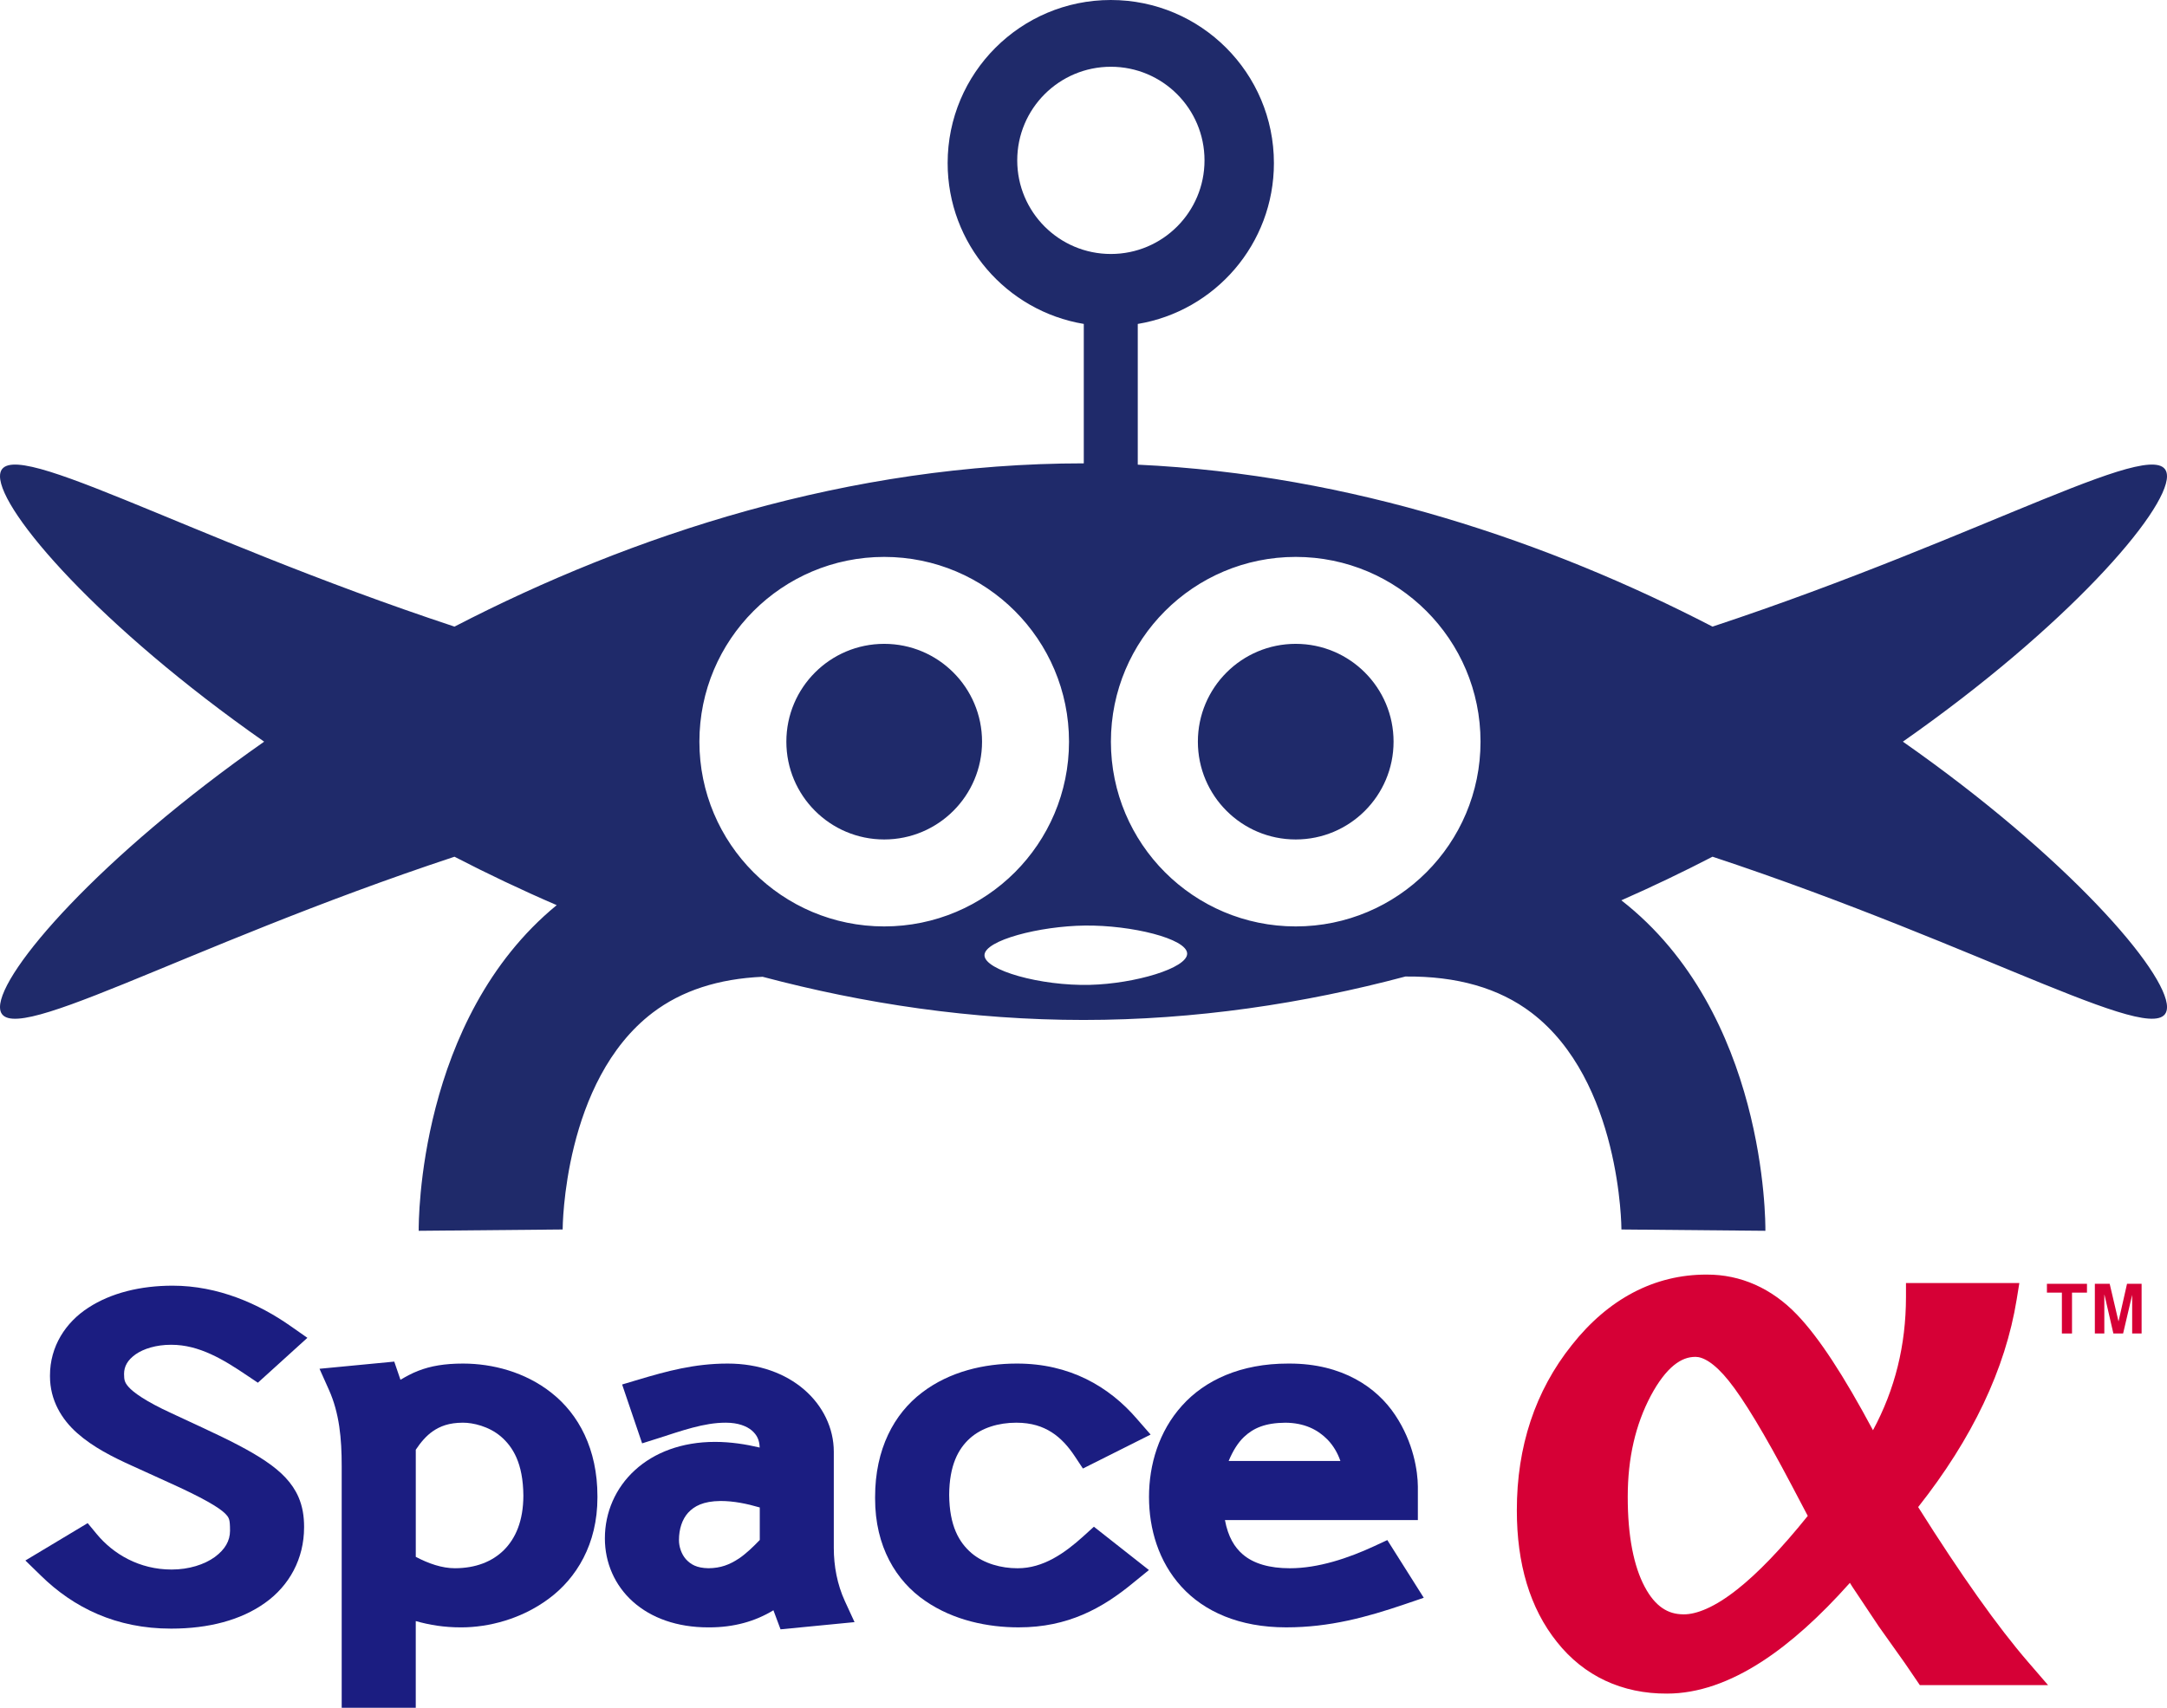
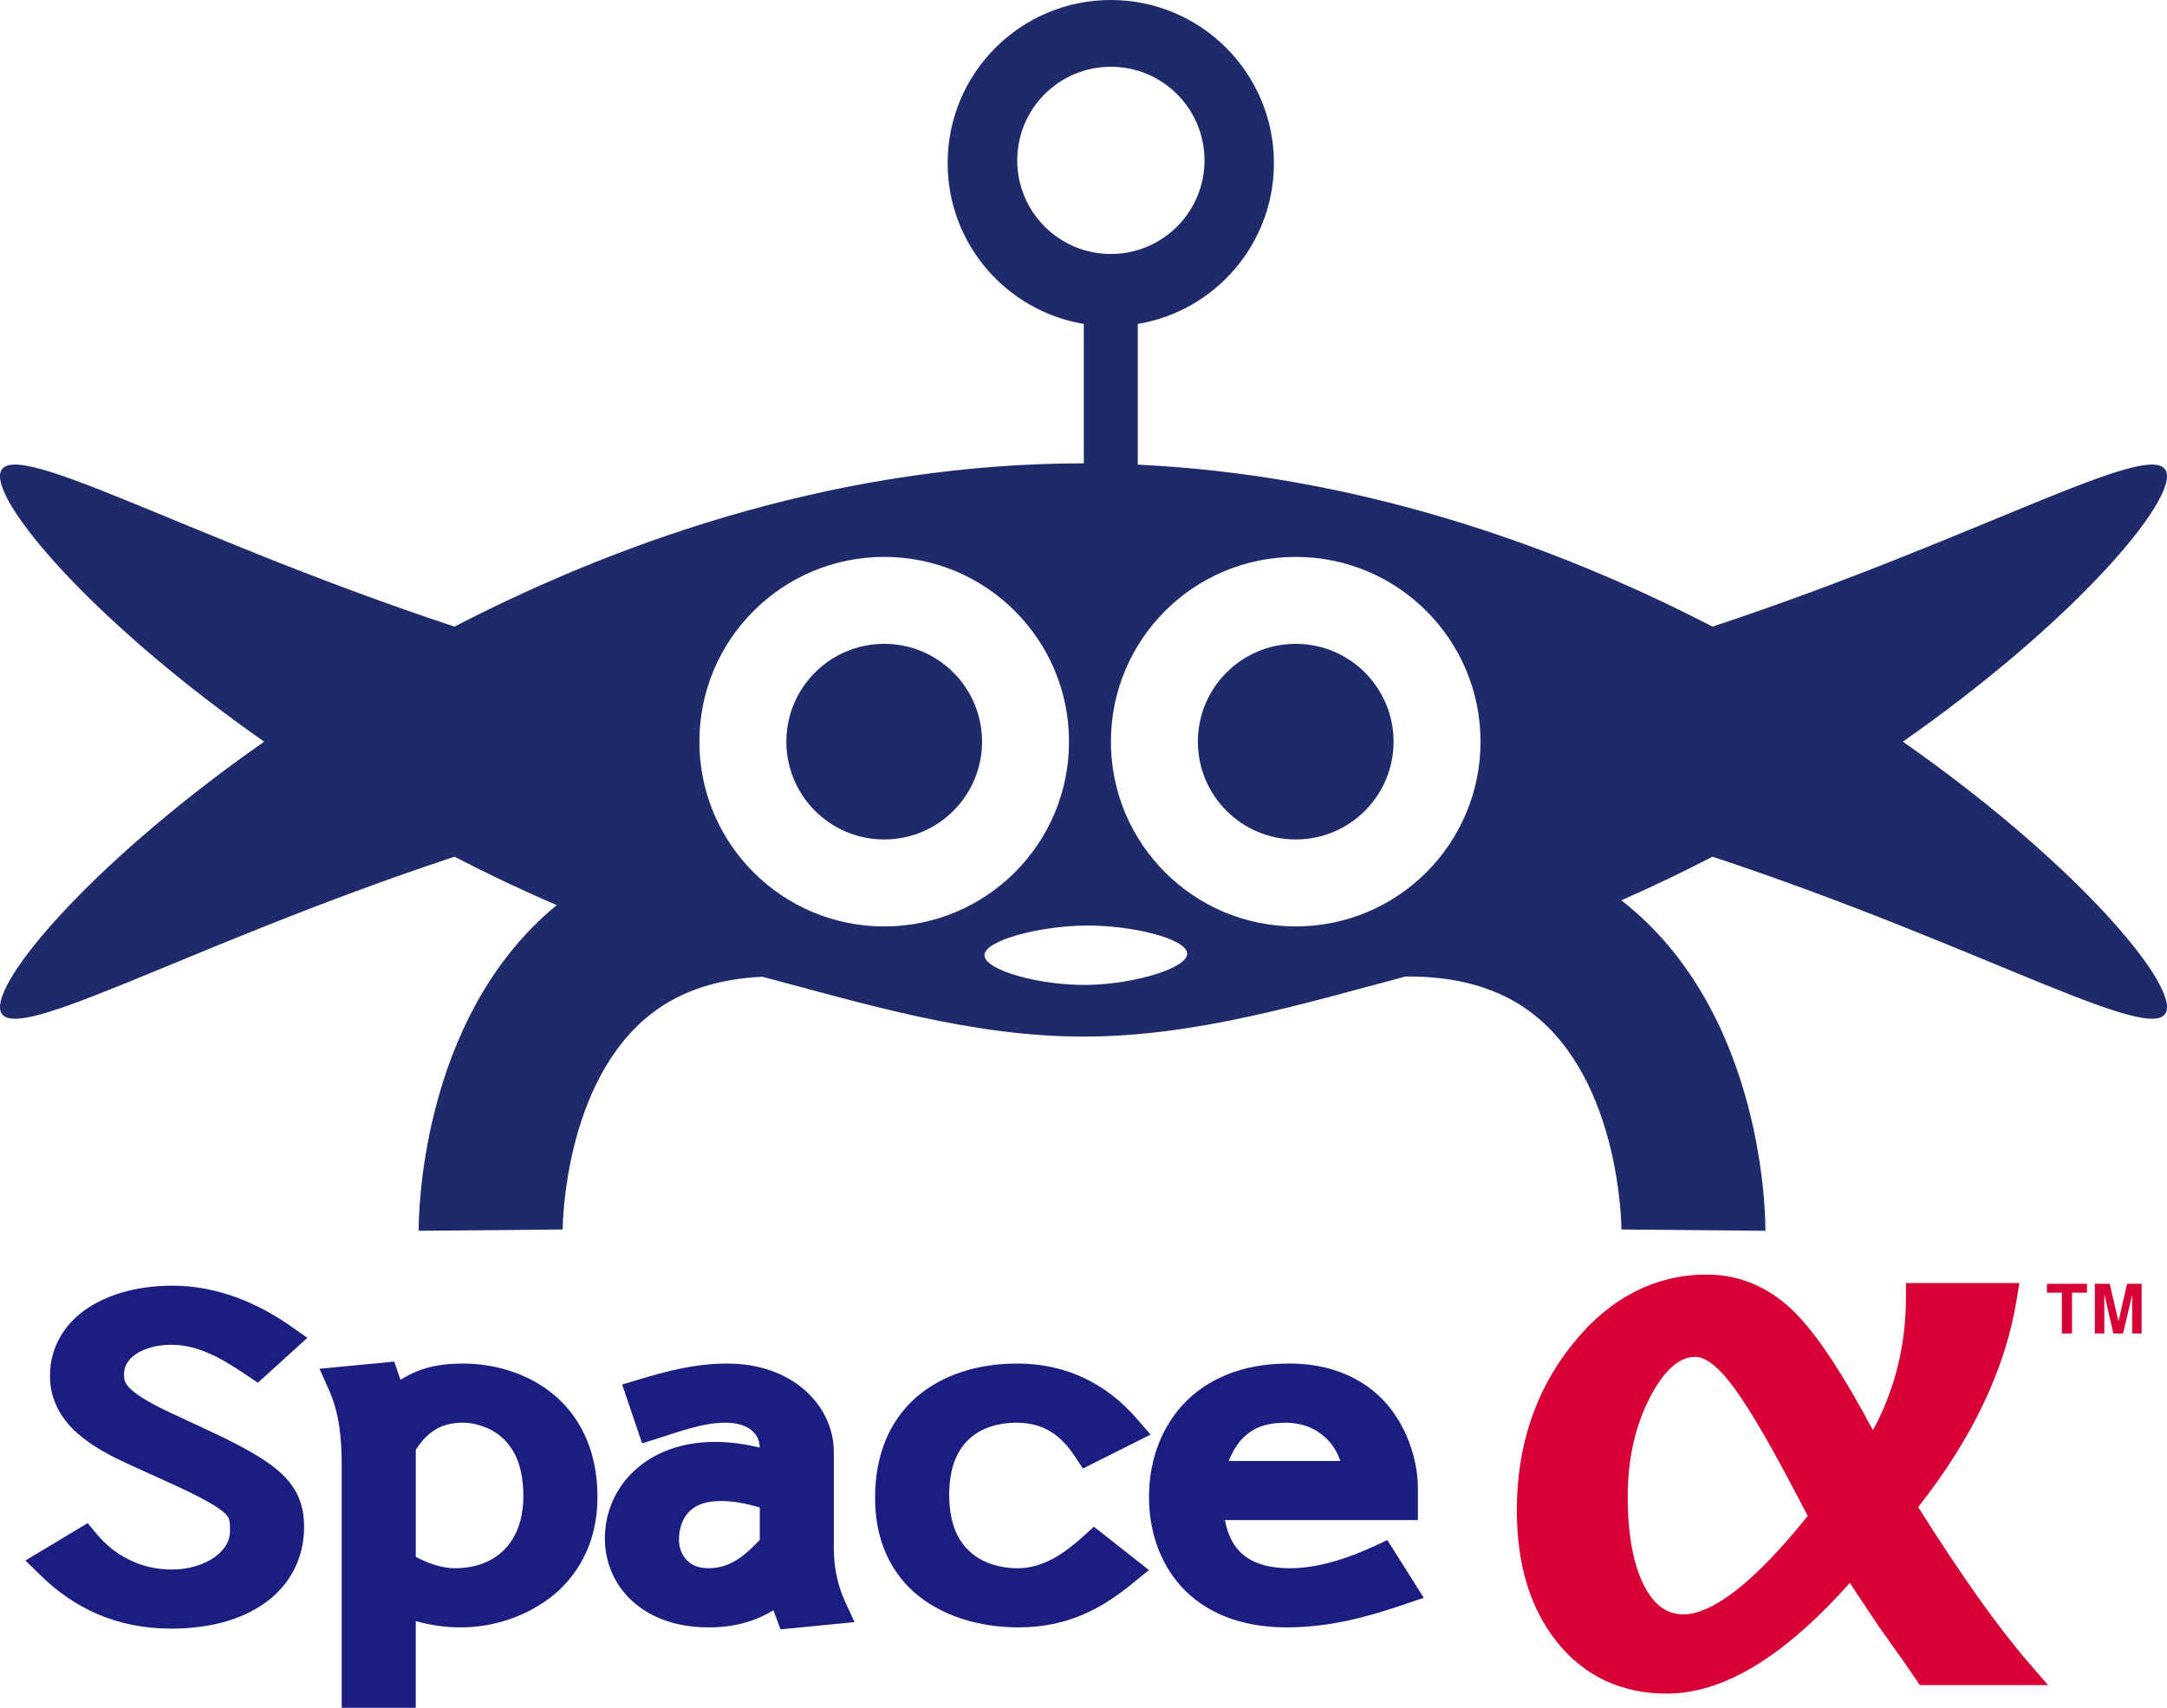
<svg xmlns="http://www.w3.org/2000/svg" id="_레이어_2" data-name=" 레이어 2" viewBox="0 0 1168.93 921.45">
  <defs>
    <style>
      .cls-1 {
        fill: #d60036;
      }

      .cls-2 {
        fill: #1f2a6a;
      }

      .cls-3 {
        fill: #1b1d81;
      }
    </style>
  </defs>
  <g id="Layer_1" data-name="Layer 1">
    <g>
      <g>
        <g>
          <polyline class="cls-3" points="136.37 737.65 136.2 737.53 136.37 737.65" />
          <path class="cls-3" d="m73.14,730.76c4.29-3.02,11.19-5.17,19.04-5.16h.19c15.01-.03,28.11,7.91,40.94,16.59l.18.12,3.84,2.57,1.77,1.19,5.16-4.67,21.55-19.55-9.13-6.39c-16.99-11.92-38.96-21.73-63.55-21.75-17.27.01-33.19,3.87-45.46,11.88-12.28,7.91-20.72,20.9-20.71,36.6v.44c0,12.86,6.32,23.29,14.76,30.7h0c8.46,7.49,19.02,12.83,29.78,17.68l19.14,8.71h0c9.25,4.16,16.17,7.58,21.19,10.39,5.01,2.8,8.12,5.03,9.63,6.56h0c1.68,1.75,1.77,2.13,2.18,3.34.27.9.45,2.79.44,5.68v.34c-.05,5.34-2.6,9.95-8.23,14.1h0c-5.51,4-13.91,6.75-23.27,6.74h-.04c-17.4,0-31.46-8.37-40.36-19.13l-4.88-5.91-33.61,20.17,8.42,8.2-.14-.13c17.69,17.38,40.73,28.71,70.29,28.68h.29c19.92-.02,37.38-4.55,50.41-13.87,13.04-9.23,21.08-23.78,21.07-40.79v-.36c0-5.5-.81-10.86-3-15.92-3.32-7.69-9.39-13.79-17.7-19.39l.25.17-.24-.17c-8.35-5.66-19.3-11.22-34.06-18.08l-16.7-7.77-.14-.07c-13.81-6.32-20.63-11.28-23.15-14.22l.11.13-.12-.14c-1.34-1.55-1.68-2.34-1.98-3.27-.26-.84-.38-1.92-.38-3.71.02-2.12.51-3.91,1.49-5.62.98-1.69,2.51-3.32,4.73-4.91h.01Zm63.05,6.77l.18.12-.18-.12Zm-63.04-6.77h0l.06-.04-.06.04Z" />
          <polyline class="cls-3" points="275.68 840.26 275.81 840.12 275.68 840.26" />
          <path class="cls-3" d="m297.58,751.61h.01c-14.42-11.45-32.13-15.83-47.65-15.87h-.19c-9.76,0-17.43,1.26-24.3,3.97-3.36,1.32-6.42,2.99-9.43,4.78l-3.35-9.81-40.32,3.87,5.06,11.31c5.7,12.7,6.91,26.42,6.91,41.15v130.45h39.95v-46.78c7.54,2.13,15.34,3.41,24.41,3.4h.34c14.49-.04,32.17-4.42,47.03-15.49,14.84-10.98,26.24-29.4,26.22-54.59v-.61c.03-25.59-10.24-44.39-24.68-55.77h-.01Zm-21.76,88.51l-.14.14.14-.14Zm-42.44-67.8c4.11-2.83,8.8-4.63,16.24-4.68h.08c5.41-.02,13.99,1.94,20.41,7.39l-.12-.1.12.09c6.53,5.61,12.07,14.42,12.21,32.01-.05,13.69-4.2,23.04-10.51,29.35-6.33,6.26-15.26,9.76-26.35,9.79h-.06c-6.95.01-14.23-2.51-21.12-6.15v-57.79c2.7-4.05,5.65-7.5,9.11-9.92h0Z" />
          <polygon class="cls-3" points="296.05 862.57 296.04 862.58 295.88 862.7 296.05 862.57" />
          <path class="cls-3" d="m449.77,835.18v-51.89c0-12.7-5.9-24.83-16.01-33.52-10.11-8.71-24.37-14.04-41.24-14.03h-.06c-17.94,0-32.88,4.14-48.01,8.64l-8.86,2.65,2.97,8.76,7.82,23,8.02-2.54.3-.09c12.95-4.15,25.08-8.55,36.72-8.52h.15c6.6,0,11.23,1.87,14.02,4.23,2.76,2.44,4.06,5.07,4.2,9.18-7.46-1.76-15.5-3.04-24.01-3.05h-.16c-17.78,0-32.72,5.7-43.16,15.28-10.45,9.54-16.18,22.8-16.17,36.71v.17c0,12.94,5.29,25.29,15.14,34.06,9.84,8.81,23.85,13.87,40.6,13.86h.54c13.29.01,24.77-3.22,34.63-9.23l3.84,10.29,39.92-3.89-5.23-11.37c-4.1-8.94-5.96-18.84-5.96-28.69h0Zm-51.32,5.83h0c-4.86,3.21-9.66,5.11-16.31,5.16-6.38-.12-9.54-2.05-12.14-4.86-2.41-2.71-3.77-6.78-3.75-10.32v-.03c0-5.94,1.74-11.21,4.94-14.74,3.32-3.56,8.09-6.23,17.46-6.33h.1c7.03,0,14.06,1.44,21.09,3.49v17.55c-3.73,3.86-7.45,7.46-11.37,10.08h-.02Zm-28.39.38l-.06-.07h0l.06.07Z" />
          <polygon class="cls-3" points="341.42 864.22 341.42 864.21 341.2 864.01 341.42 864.22" />
          <path class="cls-3" d="m590.08,823.76l-5.58,5.07h0c-5.06,4.59-10.54,8.96-16.44,12.15-5.91,3.19-12.2,5.2-19.06,5.2h-.21c-8.6,0-17.99-2.45-24.72-8.16l.14.12-.13-.11c-6.77-5.82-11.94-14.7-12.07-31.47.1-15.82,4.8-24.73,11.18-30.49,6.38-5.71,15.45-8.43,25.06-8.43,8.25.04,14.05,2.01,19.02,5.15h0c4.92,3.13,8.98,7.64,12.51,12.99l.18.27,2.85,4.3,1.34,2.02,36.52-18.32-7.44-8.52-.11-.13c-14.95-17.31-36.16-29.69-64.53-29.66h-.36c-17.19.03-35.89,4.19-50.88,15.65l-.2.15.2-.15c-15.03,11.4-25.33,30.44-25.3,56.4v.76c-.04,25.98,11.42,44.56,26.96,55.19h0c15.51,10.73,34.2,14.3,50.13,14.33h.38c26.61.03,45.21-10.4,61.62-23.91l-.12.09,8.74-7.11-8.74-6.88-20.97-16.51h.03Zm-41.98-61.59h.18-.18Zm-24.88,13.9h0l.21-.19-.21.19Z" />
          <polygon class="cls-3" points="752.6 763.52 752.6 763.53 752.61 763.53 752.6 763.52" />
          <path class="cls-3" d="m748.35,830.98l-7.09,3.29c-13.8,6.41-30.13,11.92-45.43,11.91h-.12c-10.84,0-19.51-2.48-25.3-7.46-4.46-3.84-7.95-9.43-9.65-18.55h104.07v-18.06c-.06-8.11-2.28-23.73-12.23-38.58-9.84-14.86-28.42-27.82-57.04-27.79h-.72c-25.45-.02-44.84,8.88-57.25,22.73-12.47,13.83-17.79,31.81-17.79,49.22v.03c0,17.25,5.17,34.87,17.45,48.36,12.25,13.5,31.36,22,56.46,21.99h.23c23.28,0,43.31-5.51,63.37-12.32l2.59-.88,4.82-1.64,3.29-1.12-19.66-31.14h0Zm-77.33-55.63c5.19-4.88,11.53-7.6,22.32-7.7,10.15.07,17.41,3.65,22.78,9.14,3.11,3.22,5.44,7.2,6.92,11.5h-60.27c2.29-5.52,5.04-9.87,8.24-12.93h.01Z" />
          <polygon class="cls-3" points="637.4 758.68 637.59 758.47 637.58 758.48 637.4 758.68" />
        </g>
        <path class="cls-1" d="m1034.71,813.16c29.13-36.91,47.03-74.31,53.15-112.1l1.42-8.77h-61.15v7.56c-.03,26.06-5.93,49.86-17.8,71.86-15.74-29.45-29.18-50.1-41.07-62.45-13.48-14.04-30.21-21.6-48.55-21.53-28.33-.1-53.27,13.22-72.86,38.06-19.77,24.76-29.66,54.86-29.63,89.09-.02,28.77,6.99,52.83,21.66,71.11,14.56,18.38,35.19,27.95,59.34,27.82,16.75,0,33.9-6.06,51.33-17.37,15.38-10,31.09-24.15,47.32-42.38.43.68.8,1.26,1.09,1.73l.1.18,14.35,21.53,14.09,19.84c1.02,1.46,3.02,4.41,5.86,8.6l2.25,3.31h69.17l-10.8-12.51c-16.24-18.79-36.07-46.71-59.28-83.57h.01Zm-97.76,44.55c-11.95,9.47-21.82,13.42-28.78,13.34-4.55-.02-8.11-1.12-11.49-3.41-3.36-2.29-6.59-5.97-9.51-11.5-5.84-10.98-9.16-27.2-9.13-48.55,0-20.93,4.21-38.93,12.42-54.45,4.1-7.72,8.4-13.18,12.43-16.46,4.09-3.28,7.68-4.53,11.65-4.56,1.95,0,4.34.66,7.45,2.7,3.08,2.03,6.71,5.43,10.58,10.28,7.84,9.72,19.27,28.55,33.62,55.81l8.96,17.02c-14.21,17.69-27.05,31.02-38.19,39.78h-.01Z" />
        <g>
          <path class="cls-1" d="m1117.7,719.51h-5.47v-22.05h-8.07v-4.76h21.6v4.76h-8.07v22.05h0Z" />
          <path class="cls-1" d="m1155.24,719.49h-5.1v-20.82l-4.88,20.82h-5.26l-4.78-20.82h-.1v20.82h-5.11v-26.8h8l4.75,20.27h.03l4.58-20.27h7.86v26.8h.01Z" />
        </g>
      </g>
      <g>
-         <path class="cls-2" d="m1026.44,400.18c88.78-62.13,142.49-124.15,142.49-143.22,0-25.6-96.75,32.03-245.16,81.14-88.24-45.64-194.74-82.01-310.03-87.38v-75.93c41.67-6.94,73.44-43.14,73.44-86.78C687.18,39.41,647.78,0,599.18,0s-88,39.4-88,88c0,43.64,31.77,79.84,73.44,86.78v75.23h-.16c-126.52,0-243.64,38.61-339.3,88.09C96.75,288.99,0,231.36,0,256.96c0,19.07,53.71,81.09,142.49,143.22C53.71,462.31,0,524.32,0,543.4c0,25.6,96.75-32.03,245.16-81.14,17.67,9.14,36.08,17.91,55.14,26.13-74.8,61.38-74.49,171-74.44,175.71l77.65-.71c0-.8.3-80.24,48.54-116.96,15.65-11.91,35.51-18.34,59.32-19.39,54.7,14.52,112.83,23.3,173.1,23.3s118.77-8.83,173.62-23.44c27.71-.28,50.49,6.19,68.01,19.53,48.24,36.72,48.54,116.16,48.54,116.96l77.65.71c.05-4.79.37-117.5-77.7-178.32,16.94-7.46,33.37-15.34,49.19-23.53,148.4,49.11,245.16,106.74,245.16,81.14,0-19.07-53.71-81.09-142.49-143.22h-.01ZM548.72,86.53c0-27.9,22.61-50.51,50.51-50.51s50.51,22.61,50.51,50.51-22.61,50.51-50.51,50.51-50.51-22.61-50.51-50.51Zm-171.45,313.65c0-55.06,44.63-99.69,99.69-99.69s99.69,44.63,99.69,99.69-44.63,99.69-99.69,99.69-99.69-44.63-99.69-99.69Zm210.67,131.22c-26.61.66-56.91-7.88-56.89-16,.02-8.04,29.71-15.72,54.22-16,25.04-.28,54.96,7.05,55.11,15.11.15,7.89-28.24,16.28-52.44,16.89h0Zm111-31.53c-55.06,0-99.69-44.63-99.69-99.69s44.63-99.69,99.69-99.69,99.69,44.63,99.69,99.69-44.63,99.69-99.69,99.69Z" />
+         <path class="cls-2" d="m1026.44,400.18c88.78-62.13,142.49-124.15,142.49-143.22,0-25.6-96.75,32.03-245.16,81.14-88.24-45.64-194.74-82.01-310.03-87.38v-75.93c41.67-6.94,73.44-43.14,73.44-86.78C687.18,39.41,647.78,0,599.18,0s-88,39.4-88,88c0,43.64,31.77,79.84,73.44,86.78v75.23h-.16c-126.52,0-243.64,38.61-339.3,88.09C96.75,288.99,0,231.36,0,256.96c0,19.07,53.71,81.09,142.49,143.22C53.71,462.31,0,524.32,0,543.4c0,25.6,96.75-32.03,245.16-81.14,17.67,9.14,36.08,17.91,55.14,26.13-74.8,61.38-74.49,171-74.44,175.71l77.65-.71c0-.8.3-80.24,48.54-116.96,15.65-11.91,35.51-18.34,59.32-19.39,54.7,14.52,112.83,32.28,173.1,32.28s118.77-17.81,173.62-32.42c27.71-.28,50.49,6.19,68.01,19.53,48.24,36.72,48.54,116.16,48.54,116.96l77.65.71c.05-4.79.37-117.5-77.7-178.32,16.94-7.46,33.37-15.34,49.19-23.53,148.4,49.11,245.16,106.74,245.16,81.14,0-19.07-53.71-81.09-142.49-143.22h-.01ZM548.72,86.53c0-27.9,22.61-50.51,50.51-50.51s50.51,22.61,50.51,50.51-22.61,50.51-50.51,50.51-50.51-22.61-50.51-50.51Zm-171.45,313.65c0-55.06,44.63-99.69,99.69-99.69s99.69,44.63,99.69,99.69-44.63,99.69-99.69,99.69-99.69-44.63-99.69-99.69Zm210.67,131.22c-26.61.66-56.91-7.88-56.89-16,.02-8.04,29.71-15.72,54.22-16,25.04-.28,54.96,7.05,55.11,15.11.15,7.89-28.24,16.28-52.44,16.89h0Zm111-31.53c-55.06,0-99.69-44.63-99.69-99.69s44.63-99.69,99.69-99.69,99.69,44.63,99.69,99.69-44.63,99.69-99.69,99.69Z" />
        <path class="cls-2" d="m698.94,347.4c-29.15,0-52.78,23.63-52.78,52.78s23.63,52.77,52.78,52.77,52.78-23.63,52.78-52.77-23.63-52.78-52.78-52.78h0Z" />
        <path class="cls-2" d="m476.96,347.4c-29.15,0-52.78,23.63-52.78,52.78s23.63,52.77,52.78,52.77,52.78-23.63,52.78-52.77-23.63-52.78-52.78-52.78Z" />
      </g>
    </g>
  </g>
</svg>
